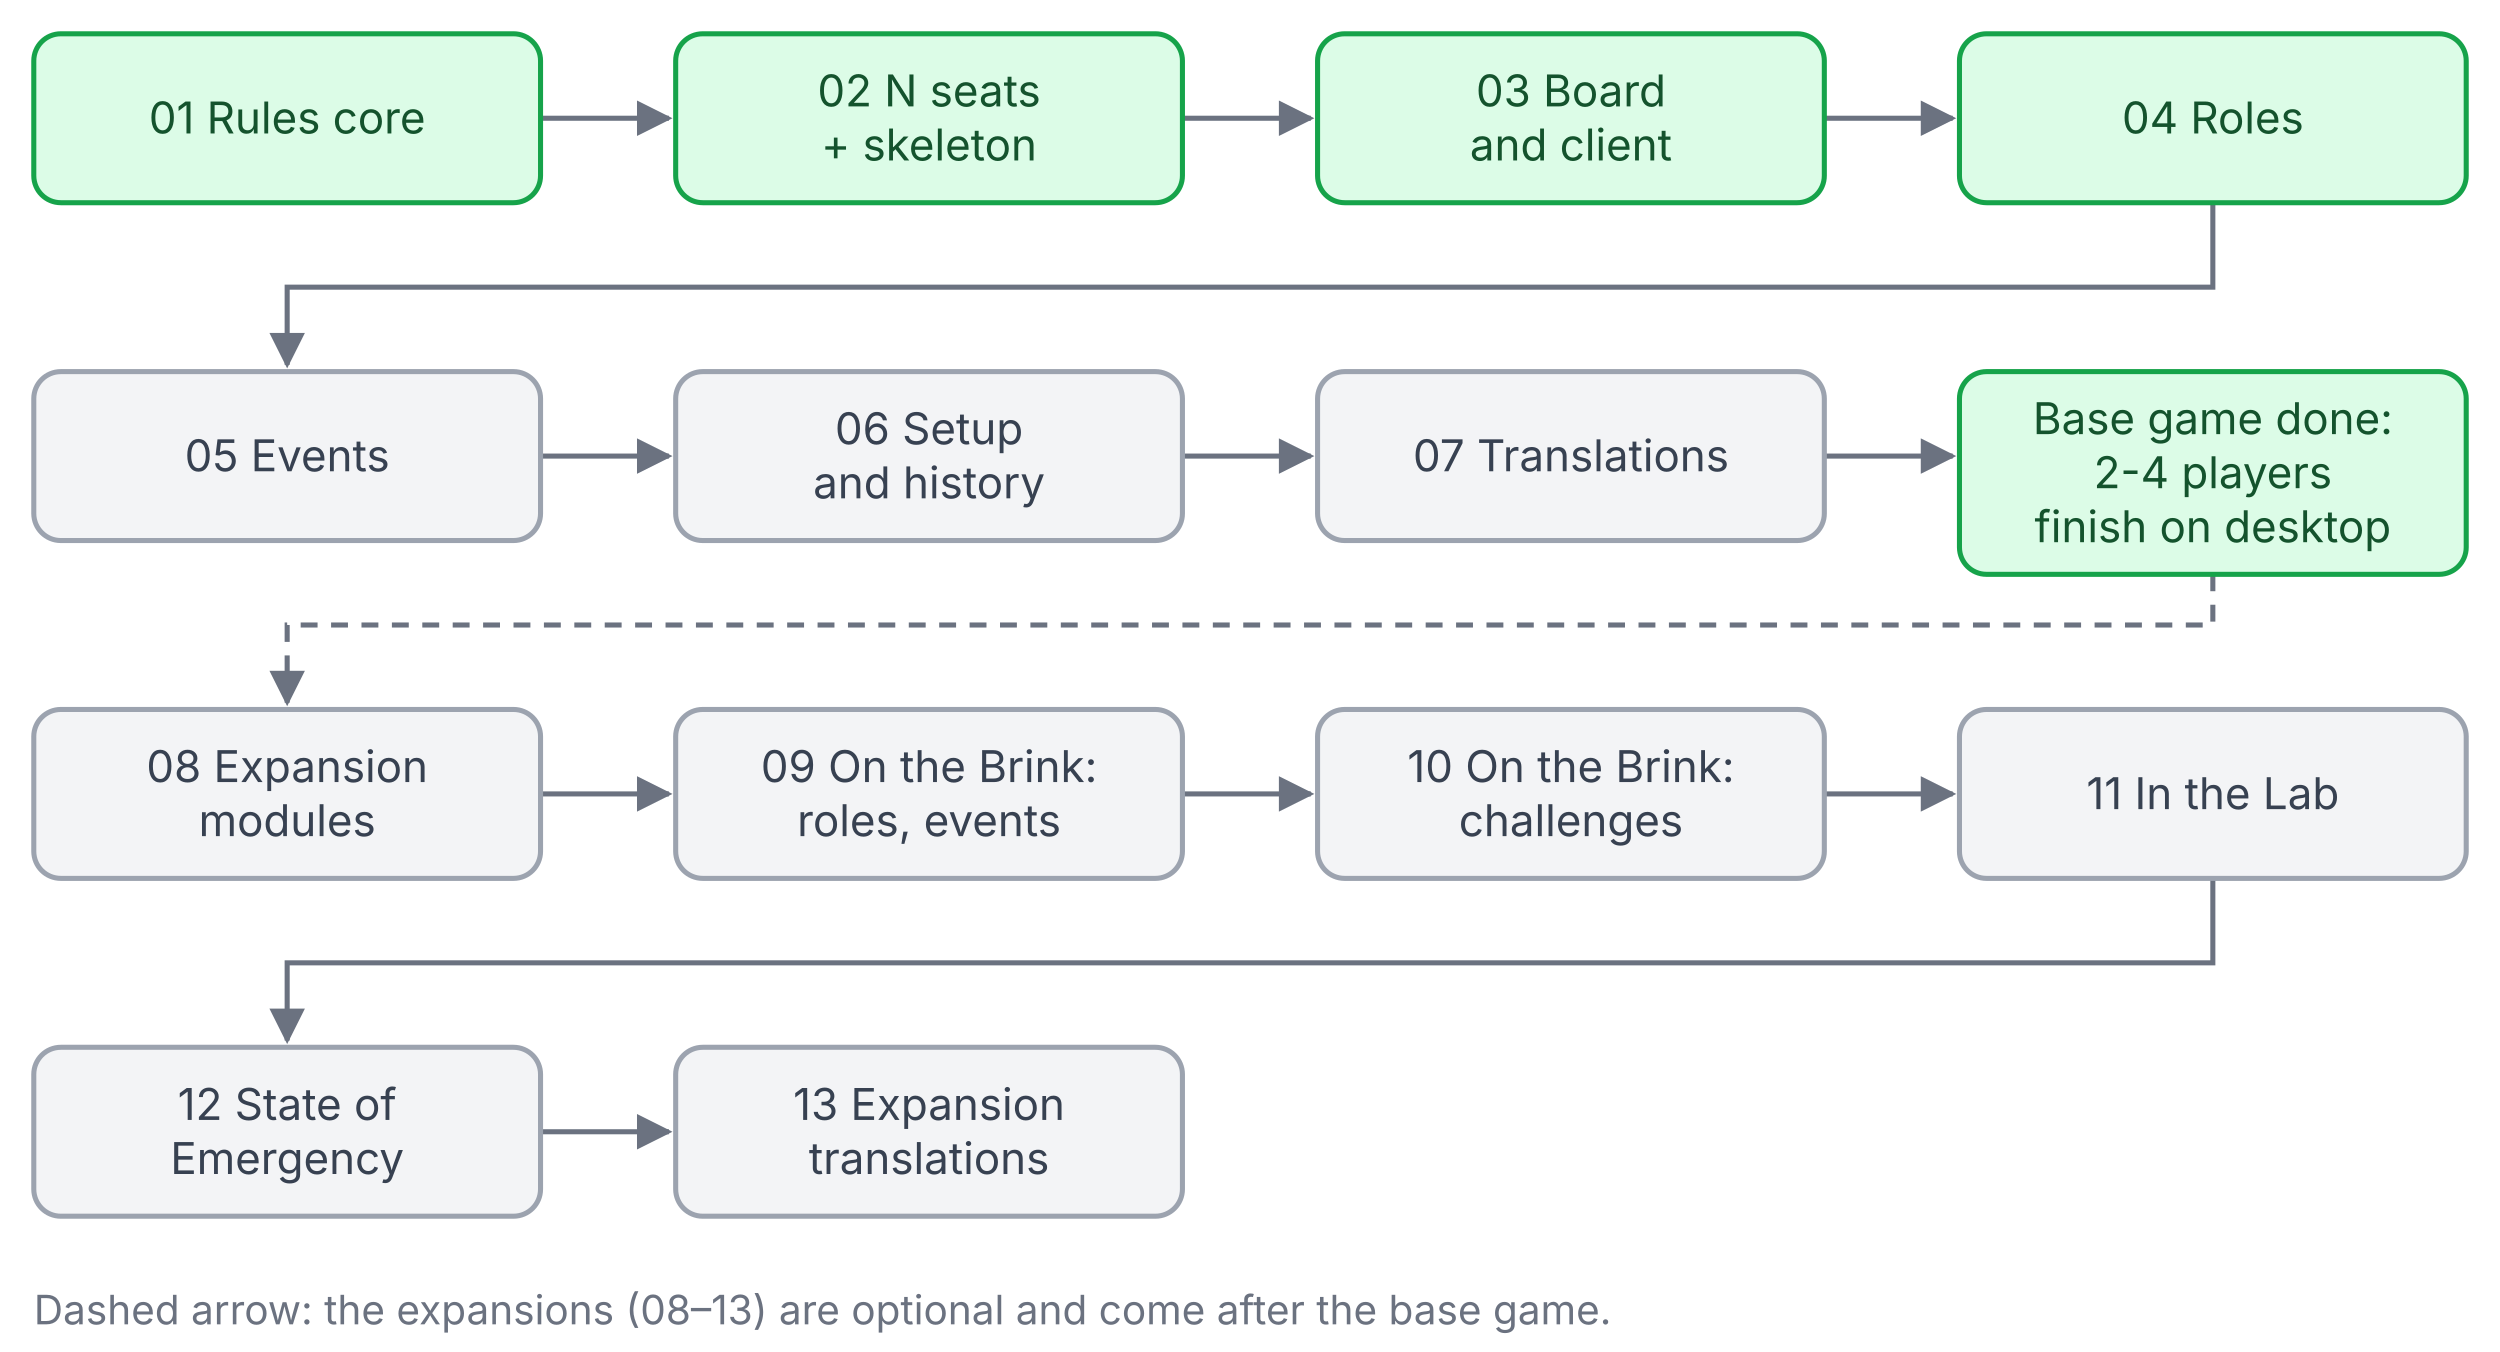
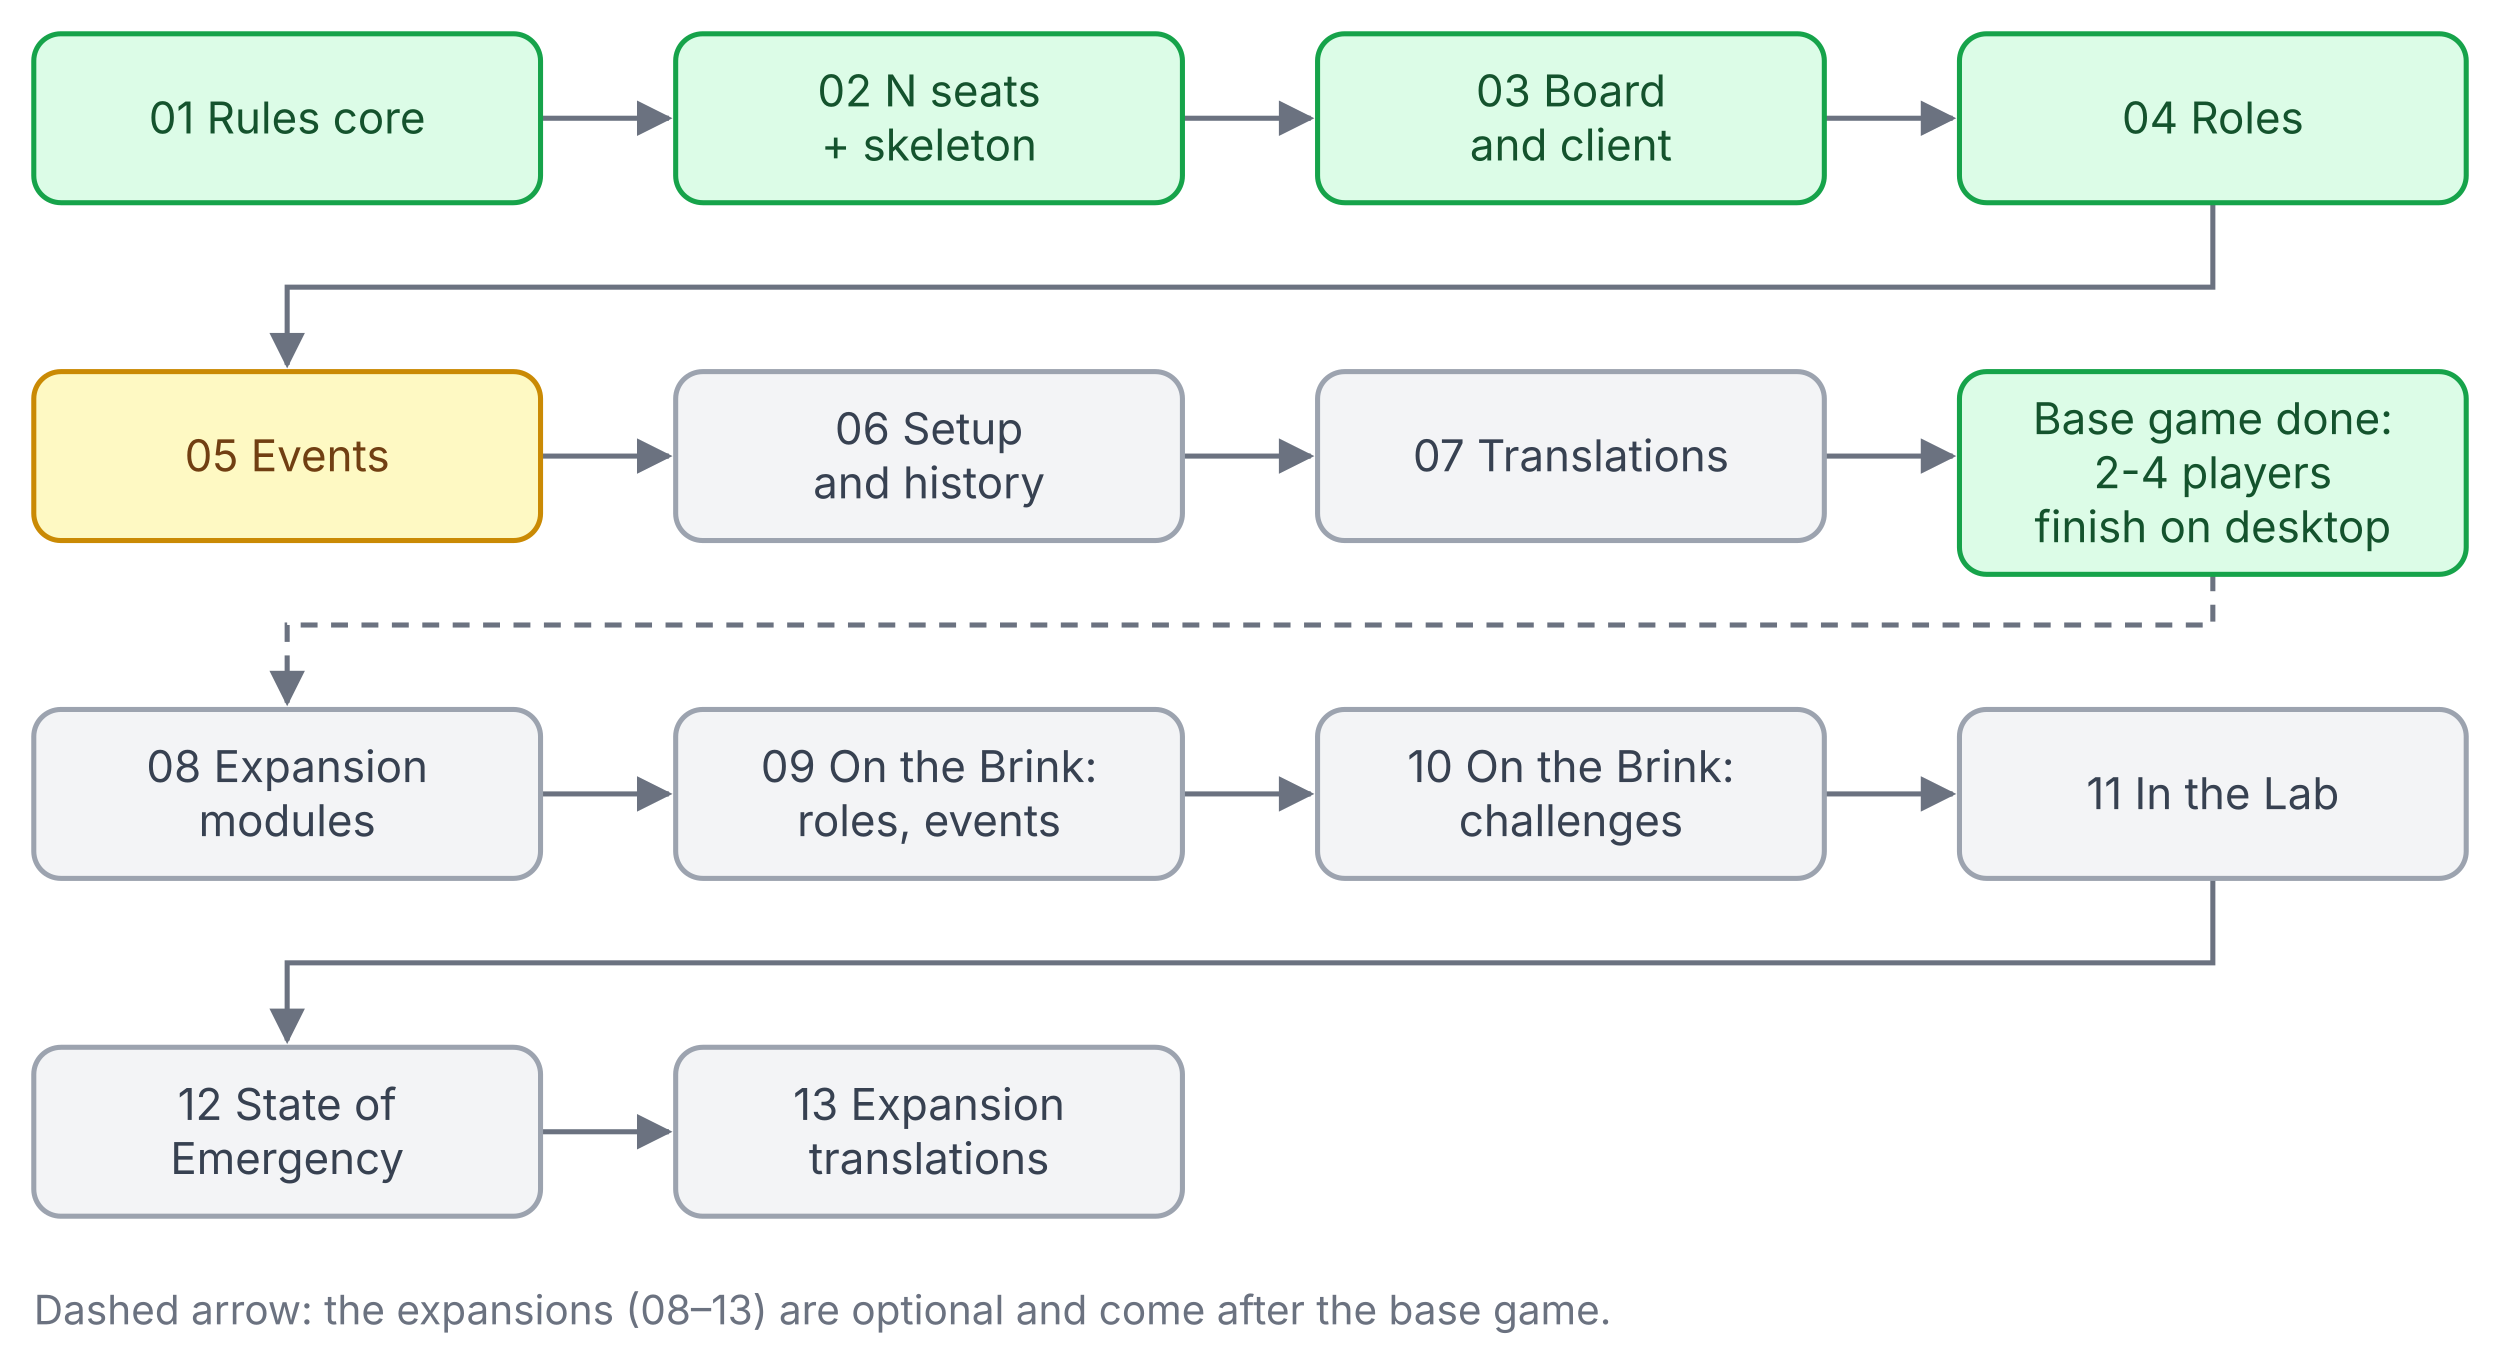
<svg xmlns="http://www.w3.org/2000/svg" viewBox="0 0 740 400" width="740" height="400" font-family="system-ui,-apple-system,Segoe UI,sans-serif" font-size="13" role="img" aria-label="Pandemic phases 01 to 07 make the base game; 08 to 13 are the optional expansions">
  <defs>
    <marker id="a" viewBox="0 0 10 10" refX="9" refY="5" markerWidth="7" markerHeight="7" orient="auto">
      <path d="M0 0L10 5L0 10z" fill="#6b7280" />
    </marker>
  </defs>
  <path d="M160 35H198" fill="none" stroke="#6b7280" stroke-width="1.5" marker-end="url(#a)" />
  <path d="M350 35H388" fill="none" stroke="#6b7280" stroke-width="1.5" marker-end="url(#a)" />
  <path d="M540 35H578" fill="none" stroke="#6b7280" stroke-width="1.5" marker-end="url(#a)" />
  <path d="M160 135H198" fill="none" stroke="#6b7280" stroke-width="1.5" marker-end="url(#a)" />
  <path d="M350 135H388" fill="none" stroke="#6b7280" stroke-width="1.5" marker-end="url(#a)" />
  <path d="M540 135H578" fill="none" stroke="#6b7280" stroke-width="1.5" marker-end="url(#a)" />
  <path d="M160 235H198" fill="none" stroke="#6b7280" stroke-width="1.5" marker-end="url(#a)" />
  <path d="M350 235H388" fill="none" stroke="#6b7280" stroke-width="1.5" marker-end="url(#a)" />
  <path d="M540 235H578" fill="none" stroke="#6b7280" stroke-width="1.5" marker-end="url(#a)" />
  <path d="M160 335H198" fill="none" stroke="#6b7280" stroke-width="1.5" marker-end="url(#a)" />
  <path d="M655.0 60V85H85.0V108" fill="none" stroke="#6b7280" stroke-width="1.5" marker-end="url(#a)" />
  <path d="M655.0 170V185H85.0V208" fill="none" stroke="#6b7280" stroke-width="1.5" stroke-dasharray="5 4" marker-end="url(#a)" />
  <path d="M655.0 260V285H85.0V308" fill="none" stroke="#6b7280" stroke-width="1.5" marker-end="url(#a)" />
  <rect x="10" y="10" width="150" height="50" rx="8" fill="#dcfce7" stroke="#16a34a" stroke-width="1.5" />
  <text x="85.0" y="39.5" text-anchor="middle" fill="#14532d">01 Rules core</text>
  <rect x="200" y="10" width="150" height="50" rx="8" fill="#dcfce7" stroke="#16a34a" stroke-width="1.5" />
  <text x="275.0" y="31.5" text-anchor="middle" fill="#14532d">02 N seats</text>
  <text x="275.0" y="47.5" text-anchor="middle" fill="#14532d">+ skeleton</text>
  <rect x="390" y="10" width="150" height="50" rx="8" fill="#dcfce7" stroke="#16a34a" stroke-width="1.5" />
  <text x="465.0" y="31.5" text-anchor="middle" fill="#14532d">03 Board</text>
  <text x="465.0" y="47.5" text-anchor="middle" fill="#14532d">and client</text>
  <rect x="580" y="10" width="150" height="50" rx="8" fill="#dcfce7" stroke="#16a34a" stroke-width="1.5" />
  <text x="655.0" y="39.5" text-anchor="middle" fill="#14532d">04 Roles</text>
-   <rect x="10" y="110" width="150" height="50" rx="8" fill="#f3f4f6" stroke="#9ca3af" stroke-width="1.5" />
-   <text x="85.0" y="139.5" text-anchor="middle" fill="#374151">05 Events</text>
+   <rect x="10" y="110" width="150" height="50" rx="8" fill="#fef9c3" stroke="#ca8a04" stroke-width="1.5" />
+   <text x="85.0" y="139.5" text-anchor="middle" fill="#713f12">05 Events</text>
  <rect x="200" y="110" width="150" height="50" rx="8" fill="#f3f4f6" stroke="#9ca3af" stroke-width="1.5" />
  <text x="275.0" y="131.5" text-anchor="middle" fill="#374151">06 Setup</text>
  <text x="275.0" y="147.5" text-anchor="middle" fill="#374151">and history</text>
  <rect x="390" y="110" width="150" height="50" rx="8" fill="#f3f4f6" stroke="#9ca3af" stroke-width="1.5" />
  <text x="465.0" y="139.5" text-anchor="middle" fill="#374151">07 Translations</text>
  <rect x="580" y="110" width="150" height="60" rx="8" fill="#dcfce7" stroke="#16a34a" stroke-width="1.5" />
  <text x="655.0" y="128.5" text-anchor="middle" fill="#14532d">Base game done:</text>
  <text x="655.0" y="144.5" text-anchor="middle" fill="#14532d">2-4 players</text>
  <text x="655.0" y="160.5" text-anchor="middle" fill="#14532d">finish on desktop</text>
  <rect x="10" y="210" width="150" height="50" rx="8" fill="#f3f4f6" stroke="#9ca3af" stroke-width="1.5" />
  <text x="85.0" y="231.5" text-anchor="middle" fill="#374151">08 Expansion</text>
  <text x="85.0" y="247.5" text-anchor="middle" fill="#374151">modules</text>
  <rect x="200" y="210" width="150" height="50" rx="8" fill="#f3f4f6" stroke="#9ca3af" stroke-width="1.5" />
  <text x="275.0" y="231.5" text-anchor="middle" fill="#374151">09 On the Brink:</text>
  <text x="275.0" y="247.5" text-anchor="middle" fill="#374151">roles, events</text>
  <rect x="390" y="210" width="150" height="50" rx="8" fill="#f3f4f6" stroke="#9ca3af" stroke-width="1.5" />
  <text x="465.0" y="231.5" text-anchor="middle" fill="#374151">10 On the Brink:</text>
  <text x="465.0" y="247.5" text-anchor="middle" fill="#374151">challenges</text>
  <rect x="580" y="210" width="150" height="50" rx="8" fill="#f3f4f6" stroke="#9ca3af" stroke-width="1.5" />
  <text x="655.0" y="239.5" text-anchor="middle" fill="#374151">11 In the Lab</text>
  <rect x="10" y="310" width="150" height="50" rx="8" fill="#f3f4f6" stroke="#9ca3af" stroke-width="1.5" />
  <text x="85.0" y="331.5" text-anchor="middle" fill="#374151">12 State of</text>
  <text x="85.0" y="347.5" text-anchor="middle" fill="#374151">Emergency</text>
  <rect x="200" y="310" width="150" height="50" rx="8" fill="#f3f4f6" stroke="#9ca3af" stroke-width="1.5" />
  <text x="275.0" y="331.5" text-anchor="middle" fill="#374151">13 Expansion</text>
  <text x="275.0" y="347.5" text-anchor="middle" fill="#374151">translations</text>
  <text x="10" y="392" fill="#6b7280" font-size="12">Dashed arrow: the expansions (08–13) are optional and come after the base game.</text>
</svg>
